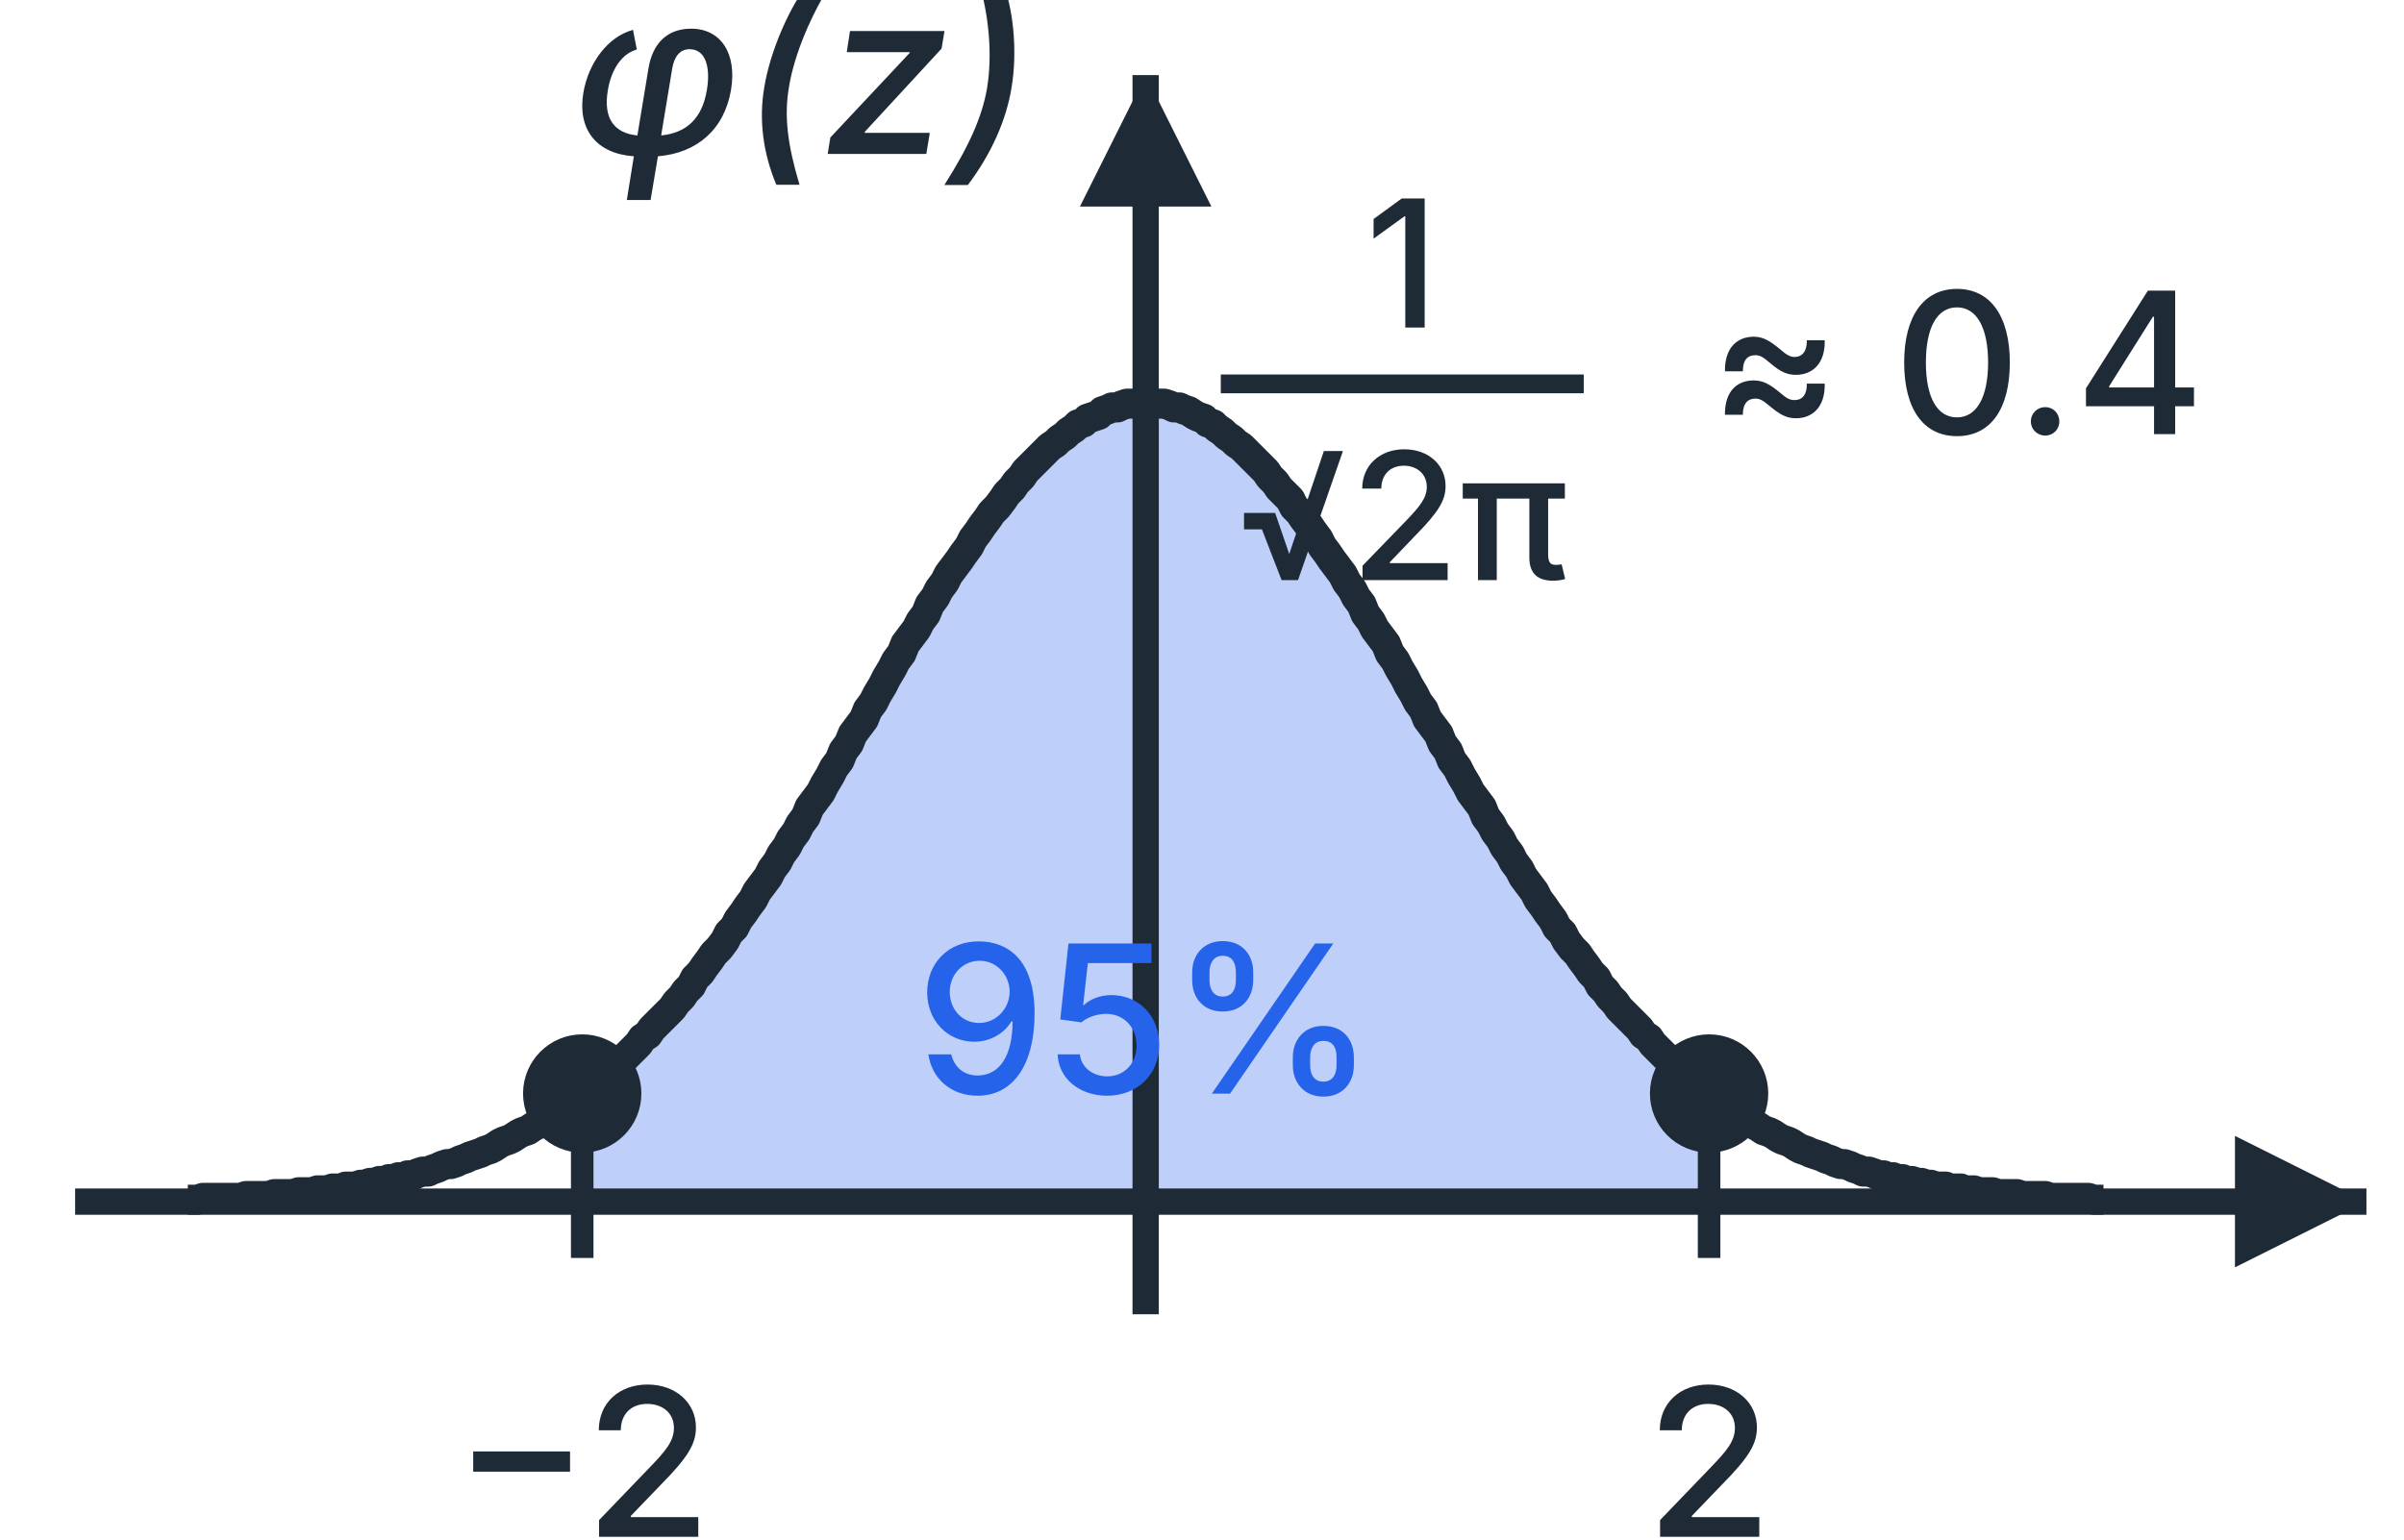
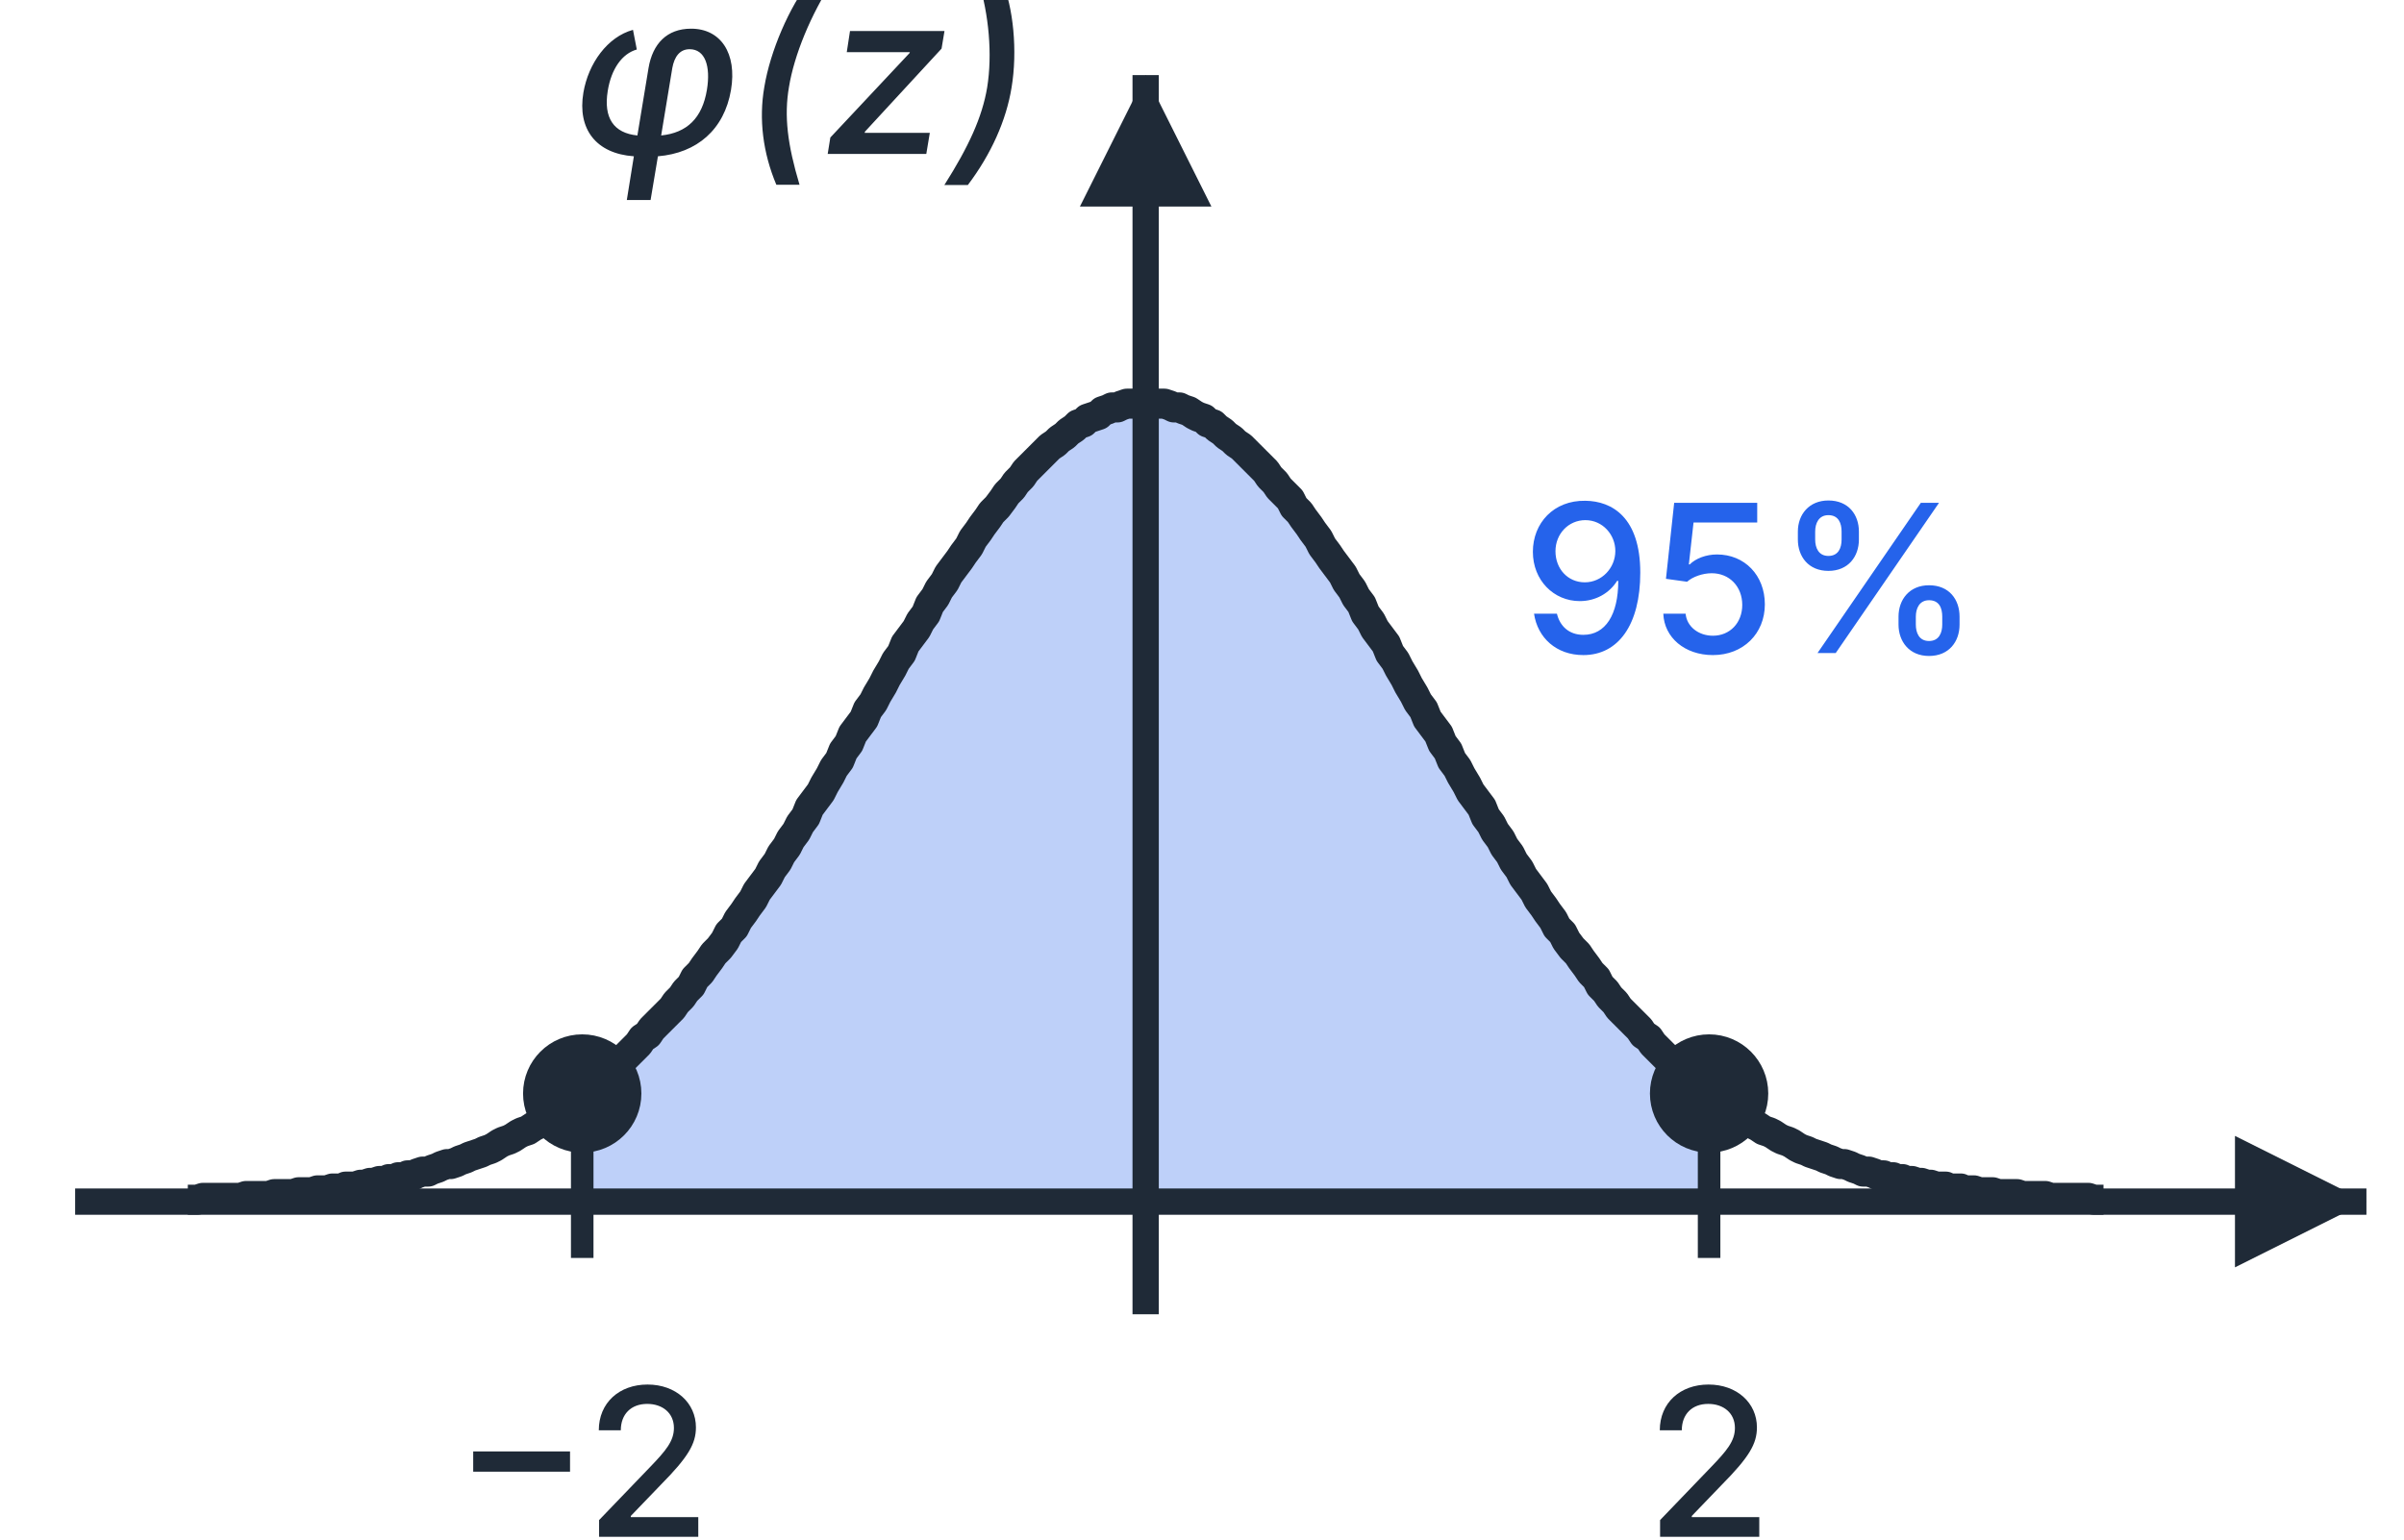
<svg xmlns="http://www.w3.org/2000/svg" viewBox="0 0 128 82" width="128" height="82" font-family="Inter, Arial, sans-serif">
  <polygon points="31.0,58.2 31.3,58.0 31.6,57.8 31.9,57.5 32.2,57.3 32.5,57.0 32.8,56.7 33.1,56.5 33.4,56.2 33.7,55.9 34.0,55.6 34.3,55.3 34.6,55.0 34.9,54.6 35.2,54.3 35.5,54.0 35.8,53.6 36.1,53.3 36.4,52.9 36.7,52.5 37.0,52.2 37.3,51.8 37.6,51.4 37.9,51.0 38.2,50.6 38.5,50.2 38.8,49.8 39.1,49.3 39.4,48.9 39.7,48.5 40.0,48.0 40.3,47.6 40.6,47.1 40.9,46.7 41.2,46.2 41.5,45.7 41.8,45.2 42.1,44.8 42.4,44.3 42.7,43.8 43.0,43.3 43.3,42.8 43.6,42.3 43.9,41.8 44.2,41.3 44.5,40.8 44.8,40.3 45.1,39.7 45.4,39.2 45.7,38.7 46.0,38.2 46.3,37.7 46.6,37.2 46.9,36.6 47.2,36.1 47.5,35.6 47.8,35.1 48.1,34.6 48.4,34.1 48.7,33.6 49.0,33.1 49.3,32.6 49.6,32.1 49.9,31.6 50.2,31.2 50.5,30.7 50.8,30.2 51.1,29.8 51.4,29.3 51.7,28.9 52.0,28.5 52.3,28.0 52.6,27.6 52.9,27.2 53.2,26.8 53.5,26.4 53.8,26.1 54.1,25.7 54.4,25.4 54.7,25.0 55.0,24.7 55.3,24.4 55.6,24.1 55.9,23.8 56.2,23.6 56.5,23.3 56.8,23.1 57.1,22.9 57.4,22.7 57.7,22.5 58.0,22.3 58.3,22.1 58.6,22.0 58.9,21.9 59.2,21.8 59.5,21.7 59.8,21.6 60.1,21.5 60.4,21.5 60.7,21.5 61.0,21.4 61.3,21.5 61.6,21.5 61.9,21.5 62.2,21.6 62.5,21.7 62.8,21.8 63.1,21.9 63.4,22.0 63.7,22.1 64.0,22.3 64.3,22.5 64.6,22.7 64.9,22.9 65.2,23.1 65.5,23.3 65.8,23.6 66.1,23.8 66.4,24.1 66.7,24.4 67.0,24.7 67.3,25.0 67.6,25.4 67.9,25.7 68.2,26.1 68.5,26.4 68.8,26.8 69.1,27.2 69.4,27.6 69.7,28.0 70.0,28.5 70.3,28.9 70.6,29.3 70.9,29.8 71.2,30.2 71.5,30.7 71.8,31.2 72.1,31.6 72.4,32.1 72.7,32.6 73.0,33.1 73.3,33.6 73.6,34.1 73.9,34.6 74.2,35.1 74.5,35.6 74.8,36.1 75.1,36.6 75.4,37.2 75.7,37.7 76.0,38.2 76.3,38.7 76.6,39.2 76.9,39.7 77.2,40.3 77.5,40.8 77.8,41.3 78.1,41.8 78.4,42.3 78.7,42.8 79.0,43.3 79.3,43.8 79.6,44.3 79.9,44.8 80.2,45.2 80.5,45.7 80.8,46.2 81.1,46.7 81.4,47.1 81.7,47.6 82.0,48.0 82.3,48.5 82.6,48.9 82.9,49.3 83.2,49.8 83.5,50.2 83.8,50.6 84.1,51.0 84.4,51.4 84.7,51.8 85.0,52.2 85.3,52.5 85.6,52.9 85.9,53.3 86.2,53.6 86.5,54.0 86.8,54.3 87.1,54.6 87.4,55.0 87.7,55.3 88.0,55.6 88.3,55.9 88.6,56.2 88.9,56.5 89.2,56.7 89.5,57.0 89.8,57.3 90.1,57.5 90.4,57.8 90.7,58.0 91.0,58.2 91.0,64.0 90.7,64.0 90.4,64.0 90.1,64.0 89.8,64.0 89.5,64.0 89.2,64.0 88.9,64.0 88.6,64.0 88.3,64.0 88.0,64.0 87.7,64.0 87.4,64.0 87.1,64.0 86.8,64.0 86.5,64.0 86.2,64.0 85.9,64.0 85.6,64.0 85.3,64.0 85.0,64.0 84.7,64.0 84.4,64.0 84.1,64.0 83.8,64.0 83.5,64.0 83.2,64.0 82.9,64.0 82.6,64.0 82.3,64.0 82.0,64.0 81.7,64.0 81.4,64.0 81.1,64.0 80.8,64.0 80.5,64.0 80.2,64.0 79.9,64.0 79.6,64.0 79.3,64.0 79.0,64.0 78.7,64.0 78.4,64.0 78.1,64.0 77.8,64.0 77.5,64.0 77.2,64.0 76.9,64.0 76.6,64.0 76.3,64.0 76.0,64.0 75.7,64.0 75.4,64.0 75.1,64.0 74.8,64.0 74.5,64.0 74.2,64.0 73.9,64.0 73.6,64.0 73.3,64.0 73.0,64.0 72.7,64.0 72.4,64.0 72.1,64.0 71.8,64.0 71.5,64.0 71.2,64.0 70.9,64.0 70.6,64.0 70.3,64.0 70.0,64.0 69.7,64.0 69.4,64.0 69.1,64.0 68.8,64.0 68.5,64.0 68.2,64.0 67.9,64.0 67.6,64.0 67.3,64.0 67.0,64.0 66.7,64.0 66.4,64.0 66.1,64.0 65.8,64.0 65.5,64.0 65.2,64.0 64.9,64.0 64.6,64.0 64.3,64.0 64.0,64.0 63.7,64.0 63.4,64.0 63.1,64.0 62.8,64.0 62.5,64.0 62.2,64.0 61.9,64.0 61.6,64.0 61.3,64.0 61.0,64.0 60.7,64.0 60.4,64.0 60.1,64.0 59.8,64.0 59.5,64.0 59.2,64.0 58.9,64.0 58.6,64.0 58.3,64.0 58.0,64.0 57.7,64.0 57.4,64.0 57.1,64.0 56.8,64.0 56.5,64.0 56.2,64.0 55.9,64.0 55.6,64.0 55.3,64.0 55.0,64.0 54.7,64.0 54.4,64.0 54.1,64.0 53.8,64.0 53.5,64.0 53.2,64.0 52.9,64.0 52.6,64.0 52.3,64.0 52.0,64.0 51.7,64.0 51.4,64.0 51.1,64.0 50.8,64.0 50.5,64.0 50.2,64.0 49.9,64.0 49.6,64.0 49.3,64.0 49.0,64.0 48.7,64.0 48.4,64.0 48.1,64.0 47.8,64.0 47.5,64.0 47.2,64.0 46.9,64.0 46.6,64.0 46.3,64.0 46.0,64.0 45.7,64.0 45.4,64.0 45.1,64.0 44.8,64.0 44.5,64.0 44.2,64.0 43.9,64.0 43.6,64.0 43.3,64.0 43.0,64.0 42.7,64.0 42.4,64.0 42.1,64.0 41.8,64.0 41.5,64.0 41.2,64.0 40.9,64.0 40.6,64.0 40.3,64.0 40.0,64.0 39.7,64.0 39.4,64.0 39.1,64.0 38.8,64.0 38.5,64.0 38.2,64.0 37.9,64.0 37.6,64.0 37.3,64.0 37.0,64.0 36.7,64.0 36.4,64.0 36.1,64.0 35.8,64.0 35.5,64.0 35.2,64.0 34.9,64.0 34.6,64.0 34.3,64.0 34.0,64.0 33.7,64.0 33.4,64.0 33.1,64.0 32.8,64.0 32.5,64.0 32.2,64.0 31.9,64.0 31.6,64.0 31.3,64.0 31.0,64.0" fill="#2563eb" fill-opacity="0.3" stroke="none" />
  <line x1="4.0" y1="64.0" x2="126.0" y2="64.0" stroke="#1f2a37" stroke-width="1.4" />
  <path d="M126.0,64.0 l-7,-3.5 v7 z" fill="#1f2a37" />
  <line x1="61.0" y1="70.0" x2="61.0" y2="4.0" stroke="#1f2a37" stroke-width="1.4" />
  <path d="M61.0,4.0 l-3.5,7 h7 z" fill="#1f2a37" />
  <text x="130.0" y="80.2" text-anchor="start" font-size="12" fill="#1f2a37" font-weight="500" font-style="italic">z</text>
  <text x="55.0" y="8.2" text-anchor="end" font-size="12" fill="#1f2a37" font-weight="500" font-style="italic">φ(z)</text>
  <polyline points="10.0,63.9 10.3,63.9 10.5,63.9 10.8,63.8 11.0,63.8 11.3,63.8 11.5,63.8 11.8,63.8 12.0,63.8 12.3,63.8 12.5,63.8 12.8,63.8 13.1,63.7 13.3,63.7 13.6,63.7 13.8,63.7 14.1,63.7 14.3,63.7 14.6,63.6 14.8,63.6 15.1,63.6 15.4,63.6 15.6,63.6 15.9,63.5 16.1,63.5 16.4,63.5 16.6,63.5 16.9,63.4 17.1,63.4 17.4,63.4 17.7,63.3 17.9,63.3 18.2,63.3 18.4,63.2 18.7,63.2 18.9,63.2 19.2,63.1 19.4,63.1 19.7,63.0 19.9,63.0 20.2,62.9 20.5,62.9 20.7,62.8 21.0,62.8 21.2,62.7 21.5,62.7 21.7,62.6 22.0,62.6 22.2,62.5 22.5,62.4 22.8,62.4 23.0,62.3 23.3,62.2 23.5,62.1 23.8,62.0 24.0,62.0 24.3,61.9 24.5,61.8 24.8,61.7 25.0,61.6 25.3,61.5 25.6,61.4 25.8,61.3 26.1,61.2 26.3,61.1 26.6,60.9 26.8,60.8 27.1,60.7 27.3,60.6 27.6,60.4 27.8,60.3 28.1,60.2 28.4,60.0 28.6,59.9 28.9,59.7 29.1,59.5 29.4,59.4 29.6,59.2 29.9,59.0 30.1,58.9 30.4,58.7 30.7,58.5 30.9,58.3 31.2,58.1 31.4,57.9 31.7,57.7 31.9,57.5 32.2,57.3 32.4,57.1 32.7,56.8 33.0,56.6 33.2,56.4 33.5,56.1 33.7,55.9 34.0,55.6 34.2,55.3 34.5,55.1 34.7,54.8 35.0,54.5 35.2,54.3 35.5,54.0 35.8,53.7 36.0,53.4 36.3,53.1 36.5,52.8 36.8,52.5 37.0,52.1 37.3,51.8 37.5,51.5 37.8,51.1 38.0,50.8 38.3,50.5 38.6,50.1 38.8,49.7 39.1,49.4 39.3,49.0 39.6,48.6 39.8,48.3 40.1,47.9 40.3,47.5 40.6,47.1 40.9,46.7 41.1,46.3 41.4,45.9 41.6,45.5 41.9,45.1 42.1,44.7 42.4,44.3 42.6,43.9 42.9,43.5 43.1,43.0 43.4,42.6 43.7,42.2 43.9,41.8 44.2,41.3 44.4,40.9 44.7,40.5 44.9,40.0 45.2,39.6 45.4,39.1 45.7,38.7 46.0,38.3 46.2,37.8 46.5,37.4 46.7,37.0 47.0,36.5 47.2,36.1 47.5,35.6 47.7,35.2 48.0,34.8 48.2,34.3 48.5,33.9 48.8,33.5 49.0,33.1 49.3,32.7 49.5,32.2 49.8,31.8 50.0,31.4 50.3,31.0 50.5,30.6 50.8,30.2 51.1,29.8 51.3,29.5 51.6,29.1 51.8,28.7 52.1,28.3 52.3,28.0 52.6,27.6 52.8,27.3 53.1,27.0 53.4,26.6 53.6,26.3 53.9,26.0 54.1,25.7 54.4,25.4 54.6,25.1 54.9,24.8 55.1,24.6 55.4,24.3 55.6,24.1 55.9,23.8 56.2,23.6 56.4,23.4 56.7,23.2 56.9,23.0 57.2,22.8 57.4,22.6 57.7,22.5 57.9,22.3 58.2,22.2 58.5,22.1 58.7,21.9 59.0,21.8 59.2,21.7 59.5,21.7 59.7,21.6 60.0,21.5 60.2,21.5 60.5,21.5 60.7,21.5 61.0,21.4 61.3,21.5 61.5,21.5 61.8,21.5 62.0,21.5 62.3,21.6 62.5,21.7 62.8,21.7 63.0,21.8 63.3,21.9 63.6,22.1 63.8,22.2 64.1,22.3 64.3,22.5 64.6,22.6 64.8,22.8 65.1,23.0 65.3,23.2 65.6,23.4 65.8,23.6 66.1,23.8 66.4,24.1 66.6,24.3 66.9,24.6 67.1,24.8 67.4,25.1 67.6,25.4 67.9,25.7 68.1,26.0 68.4,26.3 68.7,26.6 68.9,27.0 69.2,27.3 69.4,27.6 69.7,28.0 69.9,28.3 70.2,28.7 70.4,29.1 70.7,29.5 70.9,29.8 71.2,30.2 71.5,30.6 71.7,31.0 72.0,31.4 72.2,31.8 72.5,32.2 72.7,32.7 73.0,33.1 73.2,33.5 73.5,33.9 73.8,34.3 74.0,34.8 74.3,35.2 74.5,35.6 74.8,36.1 75.0,36.5 75.3,37.0 75.5,37.4 75.8,37.8 76.0,38.3 76.3,38.7 76.6,39.1 76.8,39.6 77.1,40.0 77.3,40.5 77.6,40.9 77.8,41.3 78.1,41.8 78.3,42.2 78.6,42.6 78.9,43.0 79.1,43.5 79.4,43.9 79.6,44.3 79.9,44.7 80.1,45.1 80.4,45.5 80.6,45.9 80.9,46.3 81.1,46.7 81.4,47.1 81.7,47.5 81.9,47.9 82.2,48.3 82.4,48.6 82.7,49.0 82.9,49.4 83.2,49.7 83.4,50.1 83.7,50.5 84.0,50.8 84.2,51.1 84.5,51.5 84.7,51.8 85.0,52.1 85.2,52.5 85.5,52.8 85.7,53.1 86.0,53.4 86.2,53.7 86.5,54.0 86.8,54.3 87.0,54.5 87.3,54.8 87.5,55.1 87.8,55.3 88.0,55.6 88.3,55.9 88.5,56.1 88.8,56.4 89.0,56.6 89.3,56.8 89.6,57.1 89.8,57.3 90.1,57.5 90.3,57.7 90.6,57.9 90.8,58.1 91.1,58.3 91.3,58.5 91.6,58.7 91.9,58.9 92.1,59.0 92.4,59.2 92.6,59.4 92.9,59.5 93.1,59.7 93.4,59.9 93.6,60.0 93.9,60.2 94.2,60.3 94.4,60.4 94.7,60.6 94.9,60.7 95.2,60.8 95.4,60.9 95.7,61.1 95.9,61.2 96.2,61.3 96.4,61.4 96.7,61.5 97.0,61.6 97.2,61.7 97.5,61.8 97.7,61.9 98.0,62.0 98.2,62.0 98.5,62.1 98.7,62.2 99.0,62.3 99.2,62.4 99.5,62.4 99.8,62.5 100.0,62.6 100.3,62.6 100.5,62.7 100.8,62.7 101.0,62.8 101.3,62.8 101.5,62.9 101.8,62.9 102.1,63.0 102.3,63.0 102.6,63.1 102.8,63.1 103.1,63.2 103.3,63.2 103.6,63.2 103.8,63.3 104.1,63.3 104.4,63.3 104.6,63.4 104.9,63.4 105.1,63.4 105.4,63.5 105.6,63.5 105.9,63.5 106.1,63.5 106.4,63.6 106.6,63.6 106.9,63.6 107.2,63.6 107.4,63.6 107.7,63.7 107.9,63.7 108.2,63.7 108.4,63.7 108.7,63.7 108.9,63.7 109.2,63.8 109.5,63.8 109.7,63.8 110.0,63.8 110.2,63.8 110.5,63.8 110.7,63.8 111.0,63.8 111.2,63.8 111.5,63.9 111.7,63.9 112.0,63.9" fill="none" stroke="#1f2a37" stroke-width="1.6" stroke-linejoin="round" />
  <line x1="31.0" y1="61.0" x2="31.0" y2="67.0" stroke="#1f2a37" stroke-width="1.2" />
  <text x="31.0" y="81.85" text-anchor="middle" font-size="11" fill="#1f2a37" font-weight="500">−2</text>
  <line x1="91.0" y1="61.0" x2="91.0" y2="67.0" stroke="#1f2a37" stroke-width="1.2" />
  <text x="91.0" y="81.85" text-anchor="middle" font-size="11" fill="#1f2a37" font-weight="500">2</text>
-   <text x="74.662" y="17.446" text-anchor="middle" font-size="9.45" fill="#1f2a37" font-weight="500">1</text>
-   <line x1="65.0" y1="20.446" x2="84.325" y2="20.446" stroke="#1f2a37" stroke-width="1" />
-   <text x="74.662" y="30.896" text-anchor="middle" font-size="9.45" fill="#1f2a37" font-weight="500">√2π</text>
-   <text x="91.0" y="23.121" text-anchor="start" font-size="10.5" fill="#1f2a37" font-weight="500">≈ 0.4</text>
  <circle cx="31.0" cy="58.241" r="2.4" fill="#1f2a37" stroke="#1f2a37" stroke-width="1.5" />
  <circle cx="91.0" cy="58.241" r="2.4" fill="#1f2a37" stroke="#1f2a37" stroke-width="1.5" />
-   <text x="61.0" y="58.25" text-anchor="middle" font-size="11" fill="#2563eb" font-weight="500">95%</text>
+   <text x="93.25" y="34.783" text-anchor="middle" font-size="11" fill="#2563eb" font-weight="500">95%</text>
</svg>
